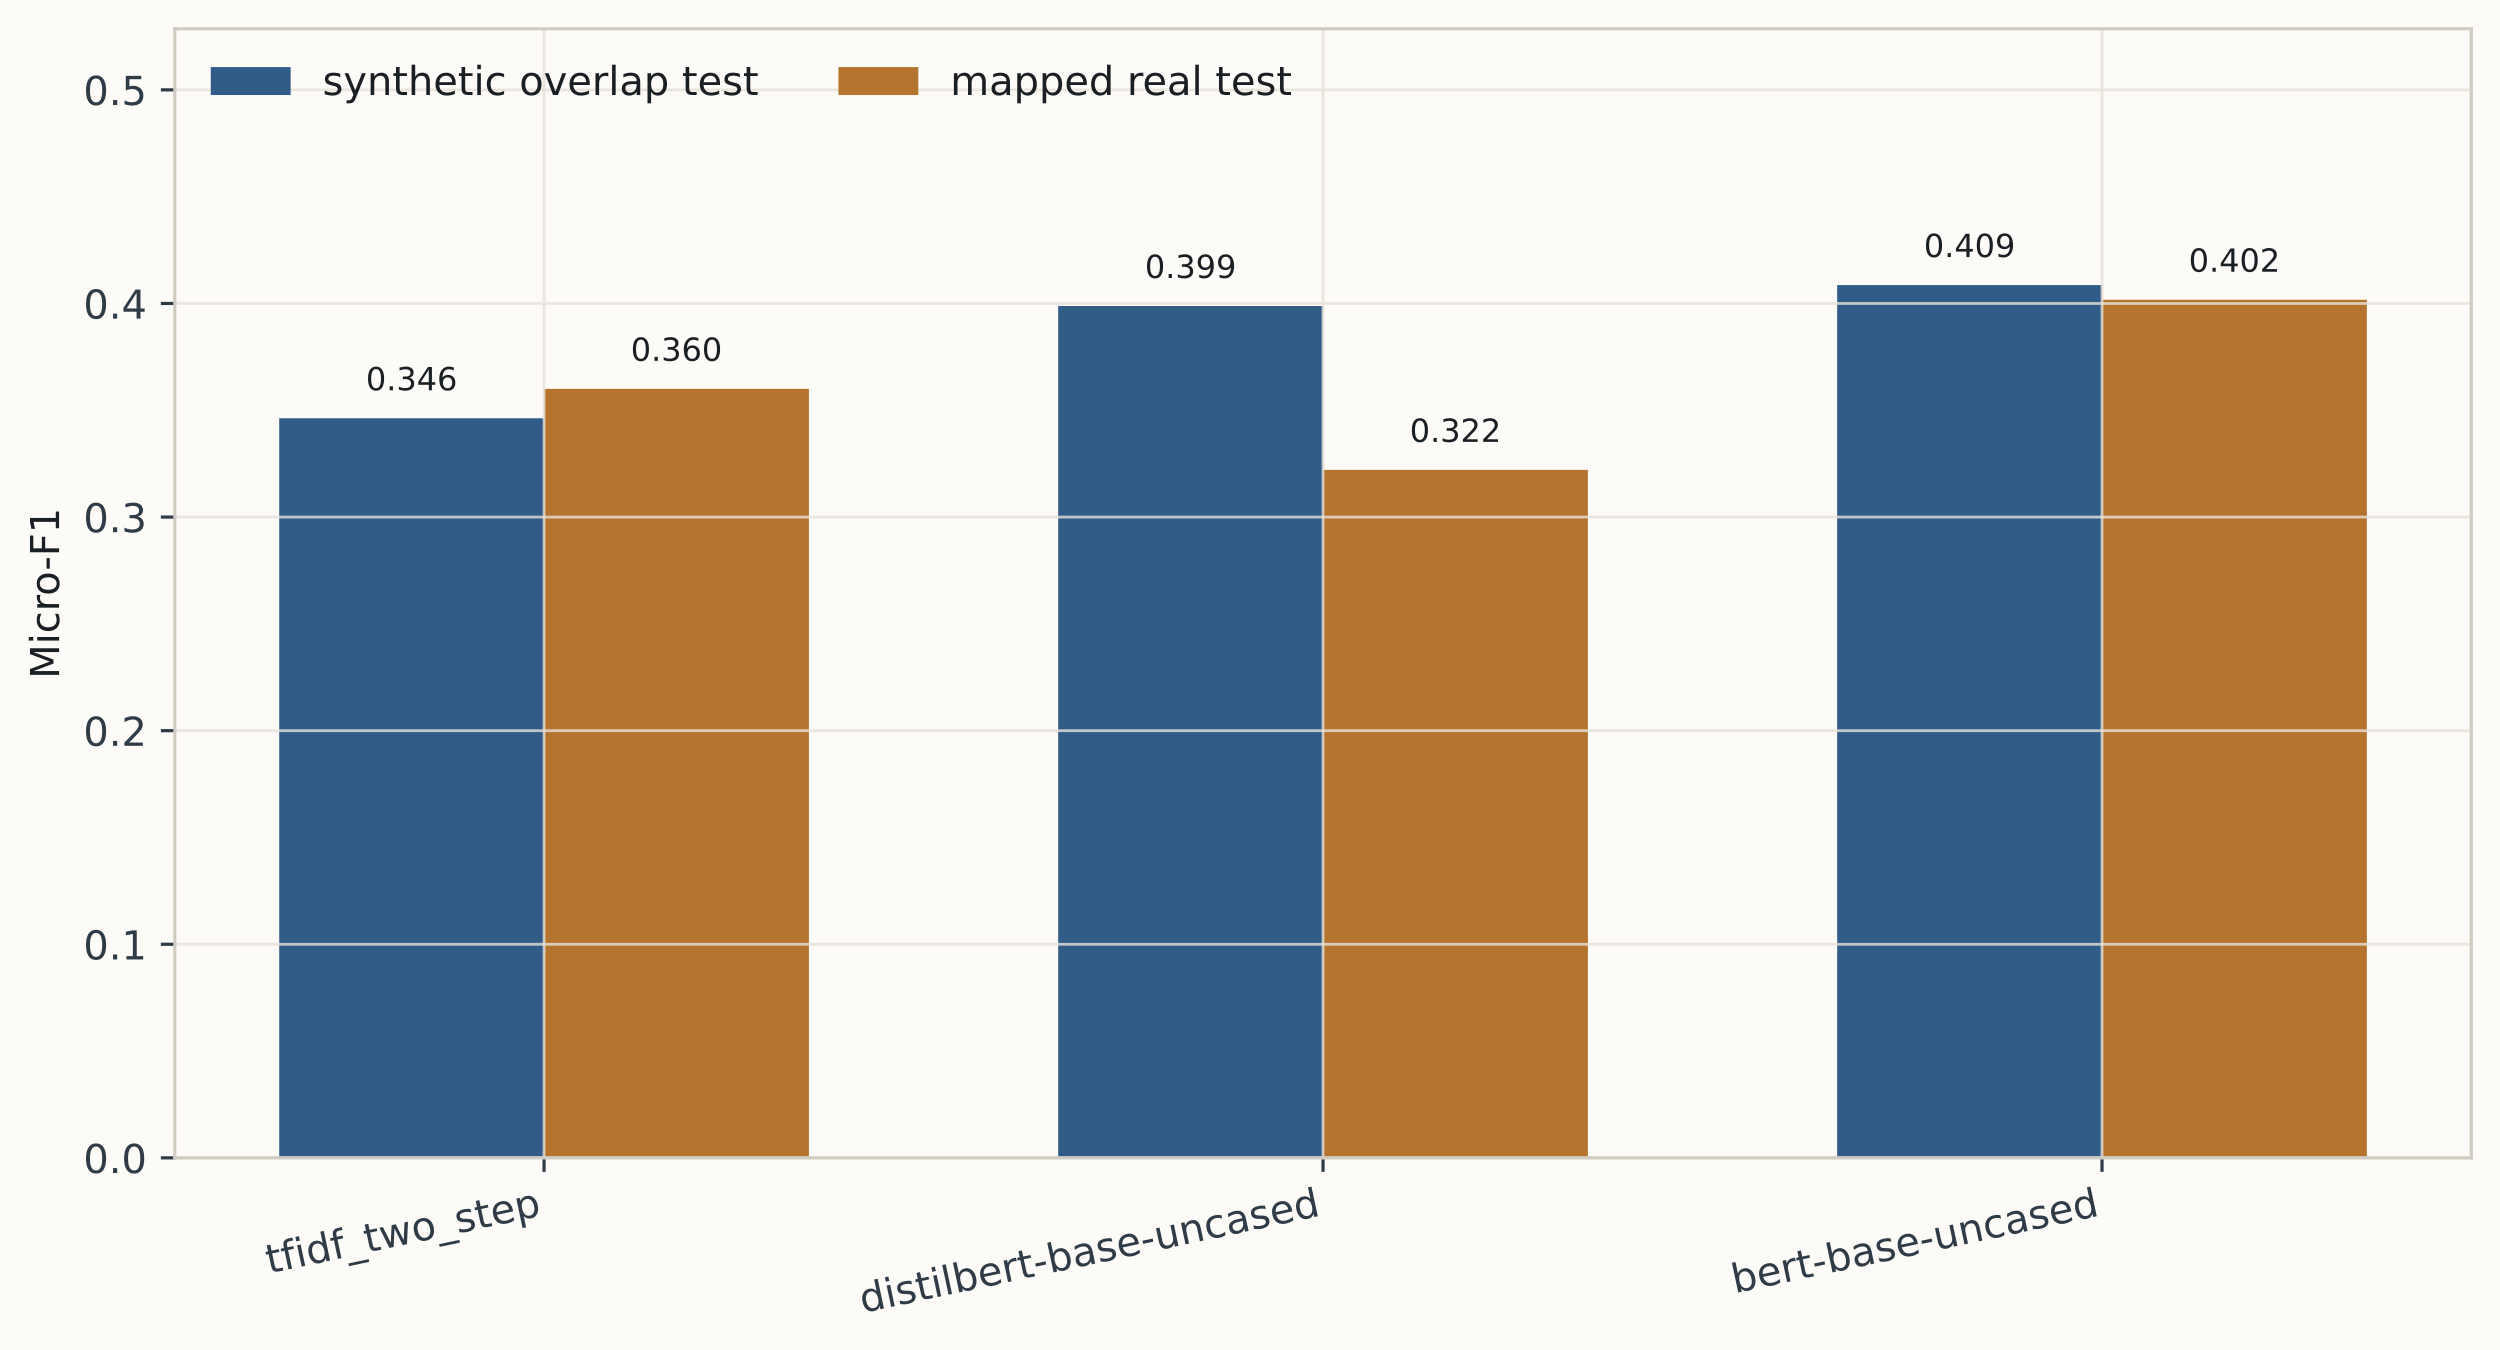
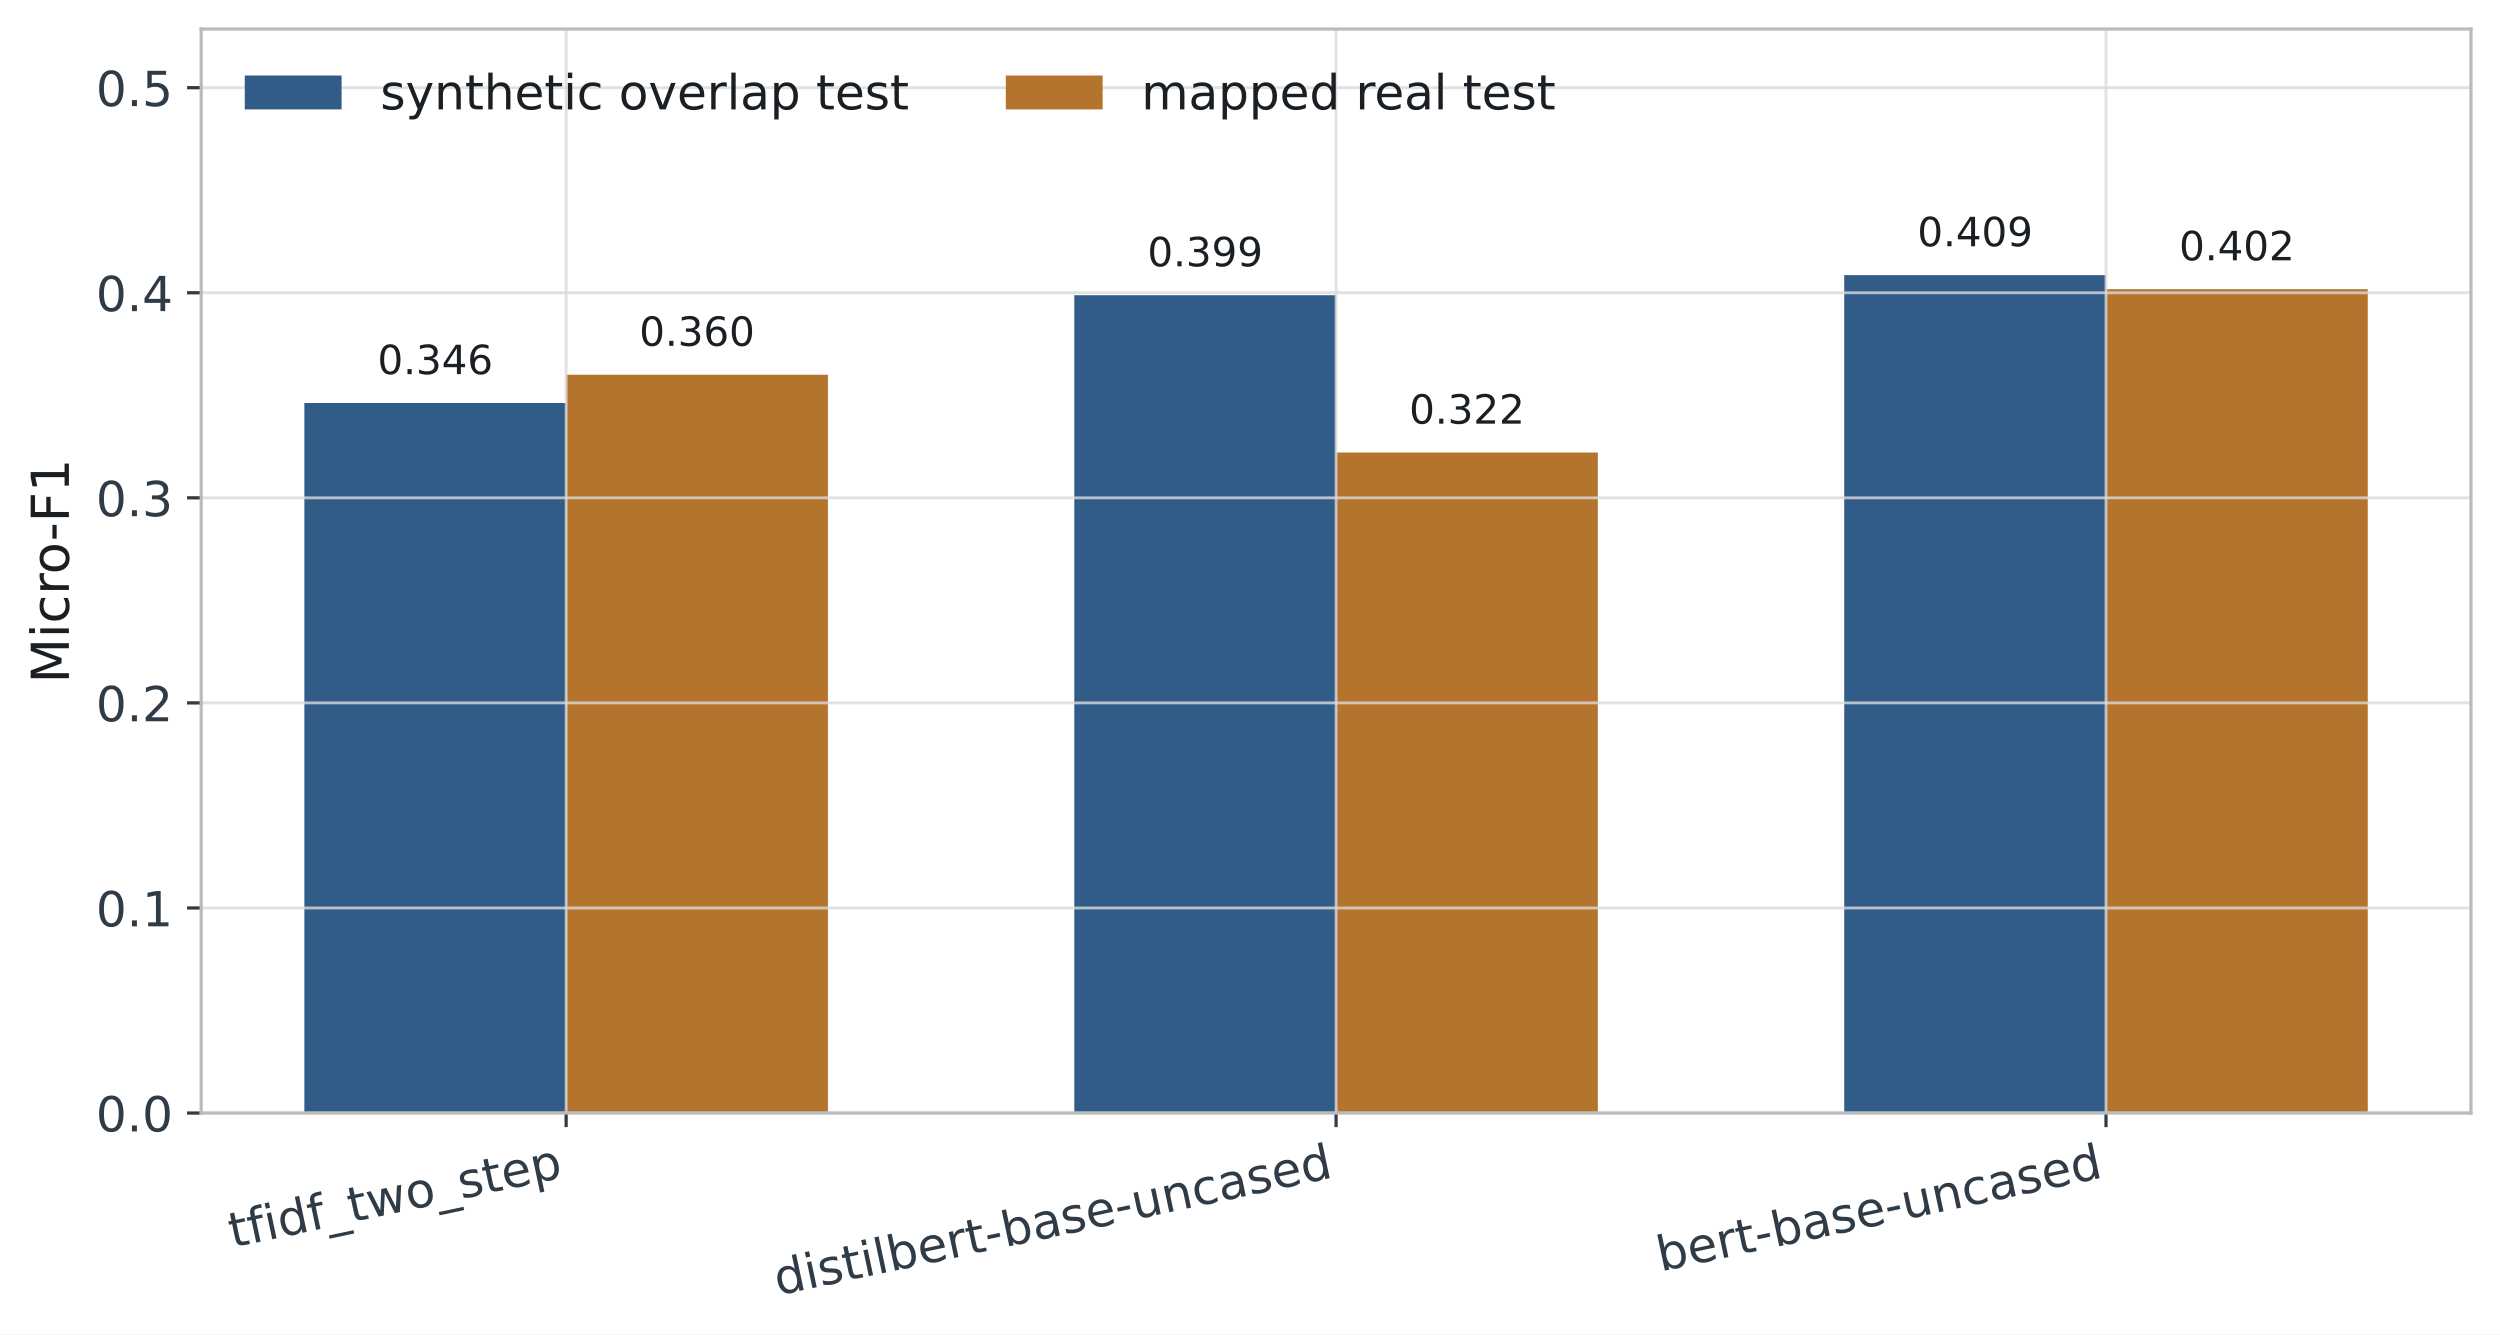
- <svg xmlns="http://www.w3.org/2000/svg" xmlns:xlink="http://www.w3.org/1999/xlink" width="626.061pt" height="338.037pt" viewBox="0 0 626.061 338.037" version="1.1">
+ <svg xmlns="http://www.w3.org/2000/svg" xmlns:xlink="http://www.w3.org/1999/xlink" width="619.635pt" height="330.725pt" viewBox="0 0 619.635 330.725" version="1.1">
  <defs>
    <style type="text/css">*{stroke-linejoin: round; stroke-linecap: butt}</style>
  </defs>
  <g id="figure_1">
    <g id="patch_1">
-       <path d="M 0 338.037  L 626.061 338.037  L 626.061 0  L 0 0  z " style="fill: #fcfbf7" />
+       <path d="M 0 330.725  L 619.635 330.725  L 619.635 0  L 0 0  z " style="fill: #ffffff" />
    </g>
    <g id="axes_1">
      <g id="patch_2">
-         <path d="M 43.781 289.958  L 618.861 289.958  L 618.861 7.2  L 43.781 7.2  z " style="fill: #fcfbf7" />
+         <path d="M 49.865 275.871  L 612.435 275.871  L 612.435 7.2  L 49.865 7.2  z " style="fill: #ffffff" />
      </g>
      <g id="patch_3">
-         <path d="M 69.921 289.958  L 136.247 289.958  L 136.247 104.751  L 69.921 104.751  z " clip-path="url(#p9241b9cfff)" style="fill: #315c88" />
+         <path d="M 75.437 275.871  L 140.319 275.871  L 140.319 99.891  L 75.437 99.891  z " clip-path="url(#pd58b8fe9bc)" style="fill: #315c88" />
      </g>
      <g id="patch_4">
-         <path d="M 264.996 289.958  L 331.321 289.958  L 331.321 76.627  L 264.996 76.627  z " clip-path="url(#p9241b9cfff)" style="fill: #315c88" />
+         <path d="M 266.268 275.871  L 331.15 275.871  L 331.15 73.168  L 266.268 73.168  z " clip-path="url(#pd58b8fe9bc)" style="fill: #315c88" />
      </g>
      <g id="patch_5">
-         <path d="M 460.071 289.958  L 526.396 289.958  L 526.396 71.39  L 460.071 71.39  z " clip-path="url(#p9241b9cfff)" style="fill: #315c88" />
+         <path d="M 457.099 275.871  L 521.981 275.871  L 521.981 68.192  L 457.099 68.192  z " clip-path="url(#pd58b8fe9bc)" style="fill: #315c88" />
      </g>
      <g id="patch_6">
-         <path d="M 136.247 289.958  L 202.572 289.958  L 202.572 97.375  L 136.247 97.375  z " clip-path="url(#p9241b9cfff)" style="fill: #b5742d" />
+         <path d="M 140.319 275.871  L 205.202 275.871  L 205.202 92.882  L 140.319 92.882  z " clip-path="url(#pd58b8fe9bc)" style="fill: #b5742d" />
      </g>
      <g id="patch_7">
-         <path d="M 331.321 289.958  L 397.647 289.958  L 397.647 117.673  L 331.321 117.673  z " clip-path="url(#p9241b9cfff)" style="fill: #b5742d" />
+         <path d="M 331.15 275.871  L 396.033 275.871  L 396.033 112.169  L 331.15 112.169  z " clip-path="url(#pd58b8fe9bc)" style="fill: #b5742d" />
      </g>
      <g id="patch_8">
-         <path d="M 526.396 289.958  L 592.721 289.958  L 592.721 75.059  L 526.396 75.059  z " clip-path="url(#p9241b9cfff)" style="fill: #b5742d" />
+         <path d="M 521.981 275.871  L 586.864 275.871  L 586.864 71.679  L 521.981 71.679  z " clip-path="url(#pd58b8fe9bc)" style="fill: #b5742d" />
      </g>
      <g id="matplotlib.axis_1">
        <g id="xtick_1">
          <g id="line2d_1">
-             <path d="M 136.247 289.958  L 136.247 7.2  " clip-path="url(#p9241b9cfff)" style="fill: none; stroke: #e6e1d8; stroke-opacity: 0.8; stroke-width: 0.7; stroke-linecap: square" />
+             <path d="M 140.319 275.871  L 140.319 7.2  " clip-path="url(#pd58b8fe9bc)" style="fill: none; stroke: #d9d9d9; stroke-opacity: 0.8; stroke-width: 0.7; stroke-linecap: square" />
          </g>
          <g id="line2d_2">
            <defs>
-               <path id="m2f25956766" d="M 0 0  L 0 3.5  " style="stroke: #2f3b46; stroke-width: 0.8" />
+               <path id="mc200d2f01d" d="M 0 0  L 0 3.5  " style="stroke: #2f3b46; stroke-width: 0.8" />
            </defs>
            <g>
-               <use xlink:href="#m2f25956766" x="136.247" y="289.958" style="fill: #2f3b46; stroke: #2f3b46; stroke-width: 0.8" />
+               <use xlink:href="#mc200d2f01d" x="140.319" y="275.871" style="fill: #2f3b46; stroke: #2f3b46; stroke-width: 0.8" />
            </g>
          </g>
          <g id="text_1">
-             <g style="fill: #2f3b46" transform="translate(67.34874 318.9314) rotate(-12) scale(0.1 -0.1)">
+             <g style="fill: #2f3b46" transform="translate(57.64178 309.2386) rotate(-12) scale(0.12 -0.12)">
              <defs>
                <path id="DejaVuSans-74" d="M 1172 4494  L 1172 3500  L 2356 3500  L 2356 3053  L 1172 3053  L 1172 1153  Q 1172 725 1289 603  Q 1406 481 1766 481  L 2356 481  L 2356 0  L 1766 0  Q 1100 0 847 248  Q 594 497 594 1153  L 594 3053  L 172 3053  L 172 3500  L 594 3500  L 594 4494  L 1172 4494  z " transform="scale(0.015625)" />
                <path id="DejaVuSans-66" d="M 2375 4863  L 2375 4384  L 1825 4384  Q 1516 4384 1395 4259  Q 1275 4134 1275 3809  L 1275 3500  L 2222 3500  L 2222 3053  L 1275 3053  L 1275 0  L 697 0  L 697 3053  L 147 3053  L 147 3500  L 697 3500  L 697 3744  Q 697 4328 969 4595  Q 1241 4863 1831 4863  L 2375 4863  z " transform="scale(0.015625)" />
                <path id="DejaVuSans-69" d="M 603 3500  L 1178 3500  L 1178 0  L 603 0  L 603 3500  z M 603 4863  L 1178 4863  L 1178 4134  L 603 4134  L 603 4863  z " transform="scale(0.015625)" />
                <path id="DejaVuSans-64" d="M 2906 2969  L 2906 4863  L 3481 4863  L 3481 0  L 2906 0  L 2906 525  Q 2725 213 2448 61  Q 2172 -91 1784 -91  Q 1150 -91 751 415  Q 353 922 353 1747  Q 353 2572 751 3078  Q 1150 3584 1784 3584  Q 2172 3584 2448 3432  Q 2725 3281 2906 2969  z M 947 1747  Q 947 1113 1208 752  Q 1469 391 1925 391  Q 2381 391 2643 752  Q 2906 1113 2906 1747  Q 2906 2381 2643 2742  Q 2381 3103 1925 3103  Q 1469 3103 1208 2742  Q 947 2381 947 1747  z " transform="scale(0.015625)" />
                <path id="DejaVuSans-5f" d="M 3263 -1063  L 3263 -1509  L -63 -1509  L -63 -1063  L 3263 -1063  z " transform="scale(0.015625)" />
                <path id="DejaVuSans-77" d="M 269 3500  L 844 3500  L 1563 769  L 2278 3500  L 2956 3500  L 3675 769  L 4391 3500  L 4966 3500  L 4050 0  L 3372 0  L 2619 2869  L 1863 0  L 1184 0  L 269 3500  z " transform="scale(0.015625)" />
                <path id="DejaVuSans-6f" d="M 1959 3097  Q 1497 3097 1228 2736  Q 959 2375 959 1747  Q 959 1119 1226 758  Q 1494 397 1959 397  Q 2419 397 2687 759  Q 2956 1122 2956 1747  Q 2956 2369 2687 2733  Q 2419 3097 1959 3097  z M 1959 3584  Q 2709 3584 3137 3096  Q 3566 2609 3566 1747  Q 3566 888 3137 398  Q 2709 -91 1959 -91  Q 1206 -91 779 398  Q 353 888 353 1747  Q 353 2609 779 3096  Q 1206 3584 1959 3584  z " transform="scale(0.015625)" />
                <path id="DejaVuSans-73" d="M 2834 3397  L 2834 2853  Q 2591 2978 2328 3040  Q 2066 3103 1784 3103  Q 1356 3103 1142 2972  Q 928 2841 928 2578  Q 928 2378 1081 2264  Q 1234 2150 1697 2047  L 1894 2003  Q 2506 1872 2764 1633  Q 3022 1394 3022 966  Q 3022 478 2636 193  Q 2250 -91 1575 -91  Q 1294 -91 989 -36  Q 684 19 347 128  L 347 722  Q 666 556 975 473  Q 1284 391 1588 391  Q 1994 391 2212 530  Q 2431 669 2431 922  Q 2431 1156 2273 1281  Q 2116 1406 1581 1522  L 1381 1569  Q 847 1681 609 1914  Q 372 2147 372 2553  Q 372 3047 722 3315  Q 1072 3584 1716 3584  Q 2034 3584 2315 3537  Q 2597 3491 2834 3397  z " transform="scale(0.015625)" />
                <path id="DejaVuSans-65" d="M 3597 1894  L 3597 1613  L 953 1613  Q 991 1019 1311 708  Q 1631 397 2203 397  Q 2534 397 2845 478  Q 3156 559 3463 722  L 3463 178  Q 3153 47 2828 -22  Q 2503 -91 2169 -91  Q 1331 -91 842 396  Q 353 884 353 1716  Q 353 2575 817 3079  Q 1281 3584 2069 3584  Q 2775 3584 3186 3129  Q 3597 2675 3597 1894  z M 3022 2063  Q 3016 2534 2758 2815  Q 2500 3097 2075 3097  Q 1594 3097 1305 2825  Q 1016 2553 972 2059  L 3022 2063  z " transform="scale(0.015625)" />
                <path id="DejaVuSans-70" d="M 1159 525  L 1159 -1331  L 581 -1331  L 581 3500  L 1159 3500  L 1159 2969  Q 1341 3281 1617 3432  Q 1894 3584 2278 3584  Q 2916 3584 3314 3078  Q 3713 2572 3713 1747  Q 3713 922 3314 415  Q 2916 -91 2278 -91  Q 1894 -91 1617 61  Q 1341 213 1159 525  z M 3116 1747  Q 3116 2381 2855 2742  Q 2594 3103 2138 3103  Q 1681 3103 1420 2742  Q 1159 2381 1159 1747  Q 1159 1113 1420 752  Q 1681 391 2138 391  Q 2594 391 2855 752  Q 3116 1113 3116 1747  z " transform="scale(0.015625)" />
              </defs>
              <use xlink:href="#DejaVuSans-74" />
              <use xlink:href="#DejaVuSans-66" transform="translate(39.20898 0)" />
              <use xlink:href="#DejaVuSans-69" transform="translate(74.41406 0)" />
              <use xlink:href="#DejaVuSans-64" transform="translate(102.1973 0)" />
              <use xlink:href="#DejaVuSans-66" transform="translate(165.6738 0)" />
              <use xlink:href="#DejaVuSans-5f" transform="translate(200.8789 0)" />
              <use xlink:href="#DejaVuSans-74" transform="translate(250.8789 0)" />
              <use xlink:href="#DejaVuSans-77" transform="translate(290.0879 0)" />
              <use xlink:href="#DejaVuSans-6f" transform="translate(371.875 0)" />
              <use xlink:href="#DejaVuSans-5f" transform="translate(433.0566 0)" />
              <use xlink:href="#DejaVuSans-73" transform="translate(483.0566 0)" />
              <use xlink:href="#DejaVuSans-74" transform="translate(535.1562 0)" />
              <use xlink:href="#DejaVuSans-65" transform="translate(574.3652 0)" />
              <use xlink:href="#DejaVuSans-70" transform="translate(635.8887 0)" />
            </g>
          </g>
        </g>
        <g id="xtick_2">
          <g id="line2d_3">
-             <path d="M 331.321 289.958  L 331.321 7.2  " clip-path="url(#p9241b9cfff)" style="fill: none; stroke: #e6e1d8; stroke-opacity: 0.8; stroke-width: 0.7; stroke-linecap: square" />
+             <path d="M 331.15 275.871  L 331.15 7.2  " clip-path="url(#pd58b8fe9bc)" style="fill: none; stroke: #d9d9d9; stroke-opacity: 0.8; stroke-width: 0.7; stroke-linecap: square" />
          </g>
          <g id="line2d_4">
            <g>
-               <use xlink:href="#m2f25956766" x="331.321" y="289.958" style="fill: #2f3b46; stroke: #2f3b46; stroke-width: 0.8" />
+               <use xlink:href="#mc200d2f01d" x="331.15" y="275.871" style="fill: #2f3b46; stroke: #2f3b46; stroke-width: 0.8" />
            </g>
          </g>
          <g id="text_2">
-             <g style="fill: #2f3b46" transform="translate(216.0421 328.8023) rotate(-12) scale(0.1 -0.1)">
+             <g style="fill: #2f3b46" transform="translate(192.8153 321.0837) rotate(-12) scale(0.12 -0.12)">
              <defs>
                <path id="DejaVuSans-6c" d="M 603 4863  L 1178 4863  L 1178 0  L 603 0  L 603 4863  z " transform="scale(0.015625)" />
                <path id="DejaVuSans-62" d="M 3116 1747  Q 3116 2381 2855 2742  Q 2594 3103 2138 3103  Q 1681 3103 1420 2742  Q 1159 2381 1159 1747  Q 1159 1113 1420 752  Q 1681 391 2138 391  Q 2594 391 2855 752  Q 3116 1113 3116 1747  z M 1159 2969  Q 1341 3281 1617 3432  Q 1894 3584 2278 3584  Q 2916 3584 3314 3078  Q 3713 2572 3713 1747  Q 3713 922 3314 415  Q 2916 -91 2278 -91  Q 1894 -91 1617 61  Q 1341 213 1159 525  L 1159 0  L 581 0  L 581 4863  L 1159 4863  L 1159 2969  z " transform="scale(0.015625)" />
                <path id="DejaVuSans-72" d="M 2631 2963  Q 2534 3019 2420 3045  Q 2306 3072 2169 3072  Q 1681 3072 1420 2755  Q 1159 2438 1159 1844  L 1159 0  L 581 0  L 581 3500  L 1159 3500  L 1159 2956  Q 1341 3275 1631 3429  Q 1922 3584 2338 3584  Q 2397 3584 2469 3576  Q 2541 3569 2628 3553  L 2631 2963  z " transform="scale(0.015625)" />
                <path id="DejaVuSans-2d" d="M 313 2009  L 1997 2009  L 1997 1497  L 313 1497  L 313 2009  z " transform="scale(0.015625)" />
                <path id="DejaVuSans-61" d="M 2194 1759  Q 1497 1759 1228 1600  Q 959 1441 959 1056  Q 959 750 1161 570  Q 1363 391 1709 391  Q 2188 391 2477 730  Q 2766 1069 2766 1631  L 2766 1759  L 2194 1759  z M 3341 1997  L 3341 0  L 2766 0  L 2766 531  Q 2569 213 2275 61  Q 1981 -91 1556 -91  Q 1019 -91 701 211  Q 384 513 384 1019  Q 384 1609 779 1909  Q 1175 2209 1959 2209  L 2766 2209  L 2766 2266  Q 2766 2663 2505 2880  Q 2244 3097 1772 3097  Q 1472 3097 1187 3025  Q 903 2953 641 2809  L 641 3341  Q 956 3463 1253 3523  Q 1550 3584 1831 3584  Q 2591 3584 2966 3190  Q 3341 2797 3341 1997  z " transform="scale(0.015625)" />
                <path id="DejaVuSans-75" d="M 544 1381  L 544 3500  L 1119 3500  L 1119 1403  Q 1119 906 1312 657  Q 1506 409 1894 409  Q 2359 409 2629 706  Q 2900 1003 2900 1516  L 2900 3500  L 3475 3500  L 3475 0  L 2900 0  L 2900 538  Q 2691 219 2414 64  Q 2138 -91 1772 -91  Q 1169 -91 856 284  Q 544 659 544 1381  z M 1991 3584  L 1991 3584  z " transform="scale(0.015625)" />
                <path id="DejaVuSans-6e" d="M 3513 2113  L 3513 0  L 2938 0  L 2938 2094  Q 2938 2591 2744 2837  Q 2550 3084 2163 3084  Q 1697 3084 1428 2787  Q 1159 2491 1159 1978  L 1159 0  L 581 0  L 581 3500  L 1159 3500  L 1159 2956  Q 1366 3272 1645 3428  Q 1925 3584 2291 3584  Q 2894 3584 3203 3211  Q 3513 2838 3513 2113  z " transform="scale(0.015625)" />
                <path id="DejaVuSans-63" d="M 3122 3366  L 3122 2828  Q 2878 2963 2633 3030  Q 2388 3097 2138 3097  Q 1578 3097 1268 2742  Q 959 2388 959 1747  Q 959 1106 1268 751  Q 1578 397 2138 397  Q 2388 397 2633 464  Q 2878 531 3122 666  L 3122 134  Q 2881 22 2623 -34  Q 2366 -91 2075 -91  Q 1284 -91 818 406  Q 353 903 353 1747  Q 353 2603 823 3093  Q 1294 3584 2113 3584  Q 2378 3584 2631 3529  Q 2884 3475 3122 3366  z " transform="scale(0.015625)" />
              </defs>
              <use xlink:href="#DejaVuSans-64" />
              <use xlink:href="#DejaVuSans-69" transform="translate(63.47656 0)" />
              <use xlink:href="#DejaVuSans-73" transform="translate(91.25977 0)" />
              <use xlink:href="#DejaVuSans-74" transform="translate(143.3594 0)" />
              <use xlink:href="#DejaVuSans-69" transform="translate(182.5684 0)" />
              <use xlink:href="#DejaVuSans-6c" transform="translate(210.3516 0)" />
              <use xlink:href="#DejaVuSans-62" transform="translate(238.1348 0)" />
              <use xlink:href="#DejaVuSans-65" transform="translate(301.6113 0)" />
              <use xlink:href="#DejaVuSans-72" transform="translate(363.1348 0)" />
              <use xlink:href="#DejaVuSans-74" transform="translate(404.248 0)" />
              <use xlink:href="#DejaVuSans-2d" transform="translate(443.457 0)" />
              <use xlink:href="#DejaVuSans-62" transform="translate(479.541 0)" />
              <use xlink:href="#DejaVuSans-61" transform="translate(543.0176 0)" />
              <use xlink:href="#DejaVuSans-73" transform="translate(604.2969 0)" />
              <use xlink:href="#DejaVuSans-65" transform="translate(656.3965 0)" />
              <use xlink:href="#DejaVuSans-2d" transform="translate(717.9199 0)" />
              <use xlink:href="#DejaVuSans-75" transform="translate(754.0039 0)" />
              <use xlink:href="#DejaVuSans-6e" transform="translate(817.3828 0)" />
              <use xlink:href="#DejaVuSans-63" transform="translate(880.7617 0)" />
              <use xlink:href="#DejaVuSans-61" transform="translate(935.7422 0)" />
              <use xlink:href="#DejaVuSans-73" transform="translate(997.0215 0)" />
              <use xlink:href="#DejaVuSans-65" transform="translate(1049.121 0)" />
              <use xlink:href="#DejaVuSans-64" transform="translate(1110.645 0)" />
            </g>
          </g>
        </g>
        <g id="xtick_3">
          <g id="line2d_5">
-             <path d="M 526.396 289.958  L 526.396 7.2  " clip-path="url(#p9241b9cfff)" style="fill: none; stroke: #e6e1d8; stroke-opacity: 0.8; stroke-width: 0.7; stroke-linecap: square" />
+             <path d="M 521.981 275.871  L 521.981 7.2  " clip-path="url(#pd58b8fe9bc)" style="fill: none; stroke: #d9d9d9; stroke-opacity: 0.8; stroke-width: 0.7; stroke-linecap: square" />
          </g>
          <g id="line2d_6">
            <g>
-               <use xlink:href="#m2f25956766" x="526.396" y="289.958" style="fill: #2f3b46; stroke: #2f3b46; stroke-width: 0.8" />
+               <use xlink:href="#mc200d2f01d" x="521.981" y="275.871" style="fill: #2f3b46; stroke: #2f3b46; stroke-width: 0.8" />
            </g>
          </g>
          <g id="text_3">
-             <g style="fill: #2f3b46" transform="translate(434.4089 323.8514) rotate(-12) scale(0.1 -0.1)">
+             <g style="fill: #2f3b46" transform="translate(411.597 315.1426) rotate(-12) scale(0.12 -0.12)">
              <use xlink:href="#DejaVuSans-62" />
              <use xlink:href="#DejaVuSans-65" transform="translate(63.47656 0)" />
              <use xlink:href="#DejaVuSans-72" transform="translate(125 0)" />
              <use xlink:href="#DejaVuSans-74" transform="translate(166.1133 0)" />
              <use xlink:href="#DejaVuSans-2d" transform="translate(205.3223 0)" />
              <use xlink:href="#DejaVuSans-62" transform="translate(241.4062 0)" />
              <use xlink:href="#DejaVuSans-61" transform="translate(304.8828 0)" />
              <use xlink:href="#DejaVuSans-73" transform="translate(366.1621 0)" />
              <use xlink:href="#DejaVuSans-65" transform="translate(418.2617 0)" />
              <use xlink:href="#DejaVuSans-2d" transform="translate(479.7852 0)" />
              <use xlink:href="#DejaVuSans-75" transform="translate(515.8691 0)" />
              <use xlink:href="#DejaVuSans-6e" transform="translate(579.248 0)" />
              <use xlink:href="#DejaVuSans-63" transform="translate(642.627 0)" />
              <use xlink:href="#DejaVuSans-61" transform="translate(697.6074 0)" />
              <use xlink:href="#DejaVuSans-73" transform="translate(758.8867 0)" />
              <use xlink:href="#DejaVuSans-65" transform="translate(810.9863 0)" />
              <use xlink:href="#DejaVuSans-64" transform="translate(872.5098 0)" />
            </g>
          </g>
        </g>
      </g>
      <g id="matplotlib.axis_2">
        <g id="ytick_1">
          <g id="line2d_7">
-             <path d="M 43.781 289.958  L 618.861 289.958  " clip-path="url(#p9241b9cfff)" style="fill: none; stroke: #e6e1d8; stroke-opacity: 0.8; stroke-width: 0.7; stroke-linecap: square" />
+             <path d="M 49.865 275.871  L 612.435 275.871  " clip-path="url(#pd58b8fe9bc)" style="fill: none; stroke: #d9d9d9; stroke-opacity: 0.8; stroke-width: 0.7; stroke-linecap: square" />
          </g>
          <g id="line2d_8">
            <defs>
-               <path id="mc1bad5f634" d="M 0 0  L -3.5 0  " style="stroke: #2f3b46; stroke-width: 0.8" />
+               <path id="m952bf915ac" d="M 0 0  L -3.5 0  " style="stroke: #2f3b46; stroke-width: 0.8" />
            </defs>
            <g>
-               <use xlink:href="#mc1bad5f634" x="43.781" y="289.958" style="fill: #2f3b46; stroke: #2f3b46; stroke-width: 0.8" />
+               <use xlink:href="#m952bf915ac" x="49.865" y="275.871" style="fill: #2f3b46; stroke: #2f3b46; stroke-width: 0.8" />
            </g>
          </g>
          <g id="text_4">
-             <g style="fill: #2f3b46" transform="translate(20.87813 293.7577) scale(0.1 -0.1)">
+             <g style="fill: #2f3b46" transform="translate(23.78156 280.4302) scale(0.12 -0.12)">
              <defs>
                <path id="DejaVuSans-30" d="M 2034 4250  Q 1547 4250 1301 3770  Q 1056 3291 1056 2328  Q 1056 1369 1301 889  Q 1547 409 2034 409  Q 2525 409 2770 889  Q 3016 1369 3016 2328  Q 3016 3291 2770 3770  Q 2525 4250 2034 4250  z M 2034 4750  Q 2819 4750 3233 4129  Q 3647 3509 3647 2328  Q 3647 1150 3233 529  Q 2819 -91 2034 -91  Q 1250 -91 836 529  Q 422 1150 422 2328  Q 422 3509 836 4129  Q 1250 4750 2034 4750  z " transform="scale(0.015625)" />
                <path id="DejaVuSans-2e" d="M 684 794  L 1344 794  L 1344 0  L 684 0  L 684 794  z " transform="scale(0.015625)" />
              </defs>
              <use xlink:href="#DejaVuSans-30" />
              <use xlink:href="#DejaVuSans-2e" transform="translate(63.62305 0)" />
              <use xlink:href="#DejaVuSans-30" transform="translate(95.41016 0)" />
            </g>
          </g>
        </g>
        <g id="ytick_2">
          <g id="line2d_9">
-             <path d="M 43.781 236.467  L 618.861 236.467  " clip-path="url(#p9241b9cfff)" style="fill: none; stroke: #e6e1d8; stroke-opacity: 0.8; stroke-width: 0.7; stroke-linecap: square" />
+             <path d="M 49.865 225.044  L 612.435 225.044  " clip-path="url(#pd58b8fe9bc)" style="fill: none; stroke: #d9d9d9; stroke-opacity: 0.8; stroke-width: 0.7; stroke-linecap: square" />
          </g>
          <g id="line2d_10">
            <g>
-               <use xlink:href="#mc1bad5f634" x="43.781" y="236.467" style="fill: #2f3b46; stroke: #2f3b46; stroke-width: 0.8" />
+               <use xlink:href="#m952bf915ac" x="49.865" y="225.044" style="fill: #2f3b46; stroke: #2f3b46; stroke-width: 0.8" />
            </g>
          </g>
          <g id="text_5">
-             <g style="fill: #2f3b46" transform="translate(20.87813 240.2657) scale(0.1 -0.1)">
+             <g style="fill: #2f3b46" transform="translate(23.78156 229.6033) scale(0.12 -0.12)">
              <defs>
                <path id="DejaVuSans-31" d="M 794 531  L 1825 531  L 1825 4091  L 703 3866  L 703 4441  L 1819 4666  L 2450 4666  L 2450 531  L 3481 531  L 3481 0  L 794 0  L 794 531  z " transform="scale(0.015625)" />
              </defs>
              <use xlink:href="#DejaVuSans-30" />
              <use xlink:href="#DejaVuSans-2e" transform="translate(63.62305 0)" />
              <use xlink:href="#DejaVuSans-31" transform="translate(95.41016 0)" />
            </g>
          </g>
        </g>
        <g id="ytick_3">
          <g id="line2d_11">
-             <path d="M 43.781 182.975  L 618.861 182.975  " clip-path="url(#p9241b9cfff)" style="fill: none; stroke: #e6e1d8; stroke-opacity: 0.8; stroke-width: 0.7; stroke-linecap: square" />
+             <path d="M 49.865 174.217  L 612.435 174.217  " clip-path="url(#pd58b8fe9bc)" style="fill: none; stroke: #d9d9d9; stroke-opacity: 0.8; stroke-width: 0.7; stroke-linecap: square" />
          </g>
          <g id="line2d_12">
            <g>
-               <use xlink:href="#mc1bad5f634" x="43.781" y="182.975" style="fill: #2f3b46; stroke: #2f3b46; stroke-width: 0.8" />
+               <use xlink:href="#m952bf915ac" x="49.865" y="174.217" style="fill: #2f3b46; stroke: #2f3b46; stroke-width: 0.8" />
            </g>
          </g>
          <g id="text_6">
-             <g style="fill: #2f3b46" transform="translate(20.87813 186.7738) scale(0.1 -0.1)">
+             <g style="fill: #2f3b46" transform="translate(23.78156 178.7763) scale(0.12 -0.12)">
              <defs>
                <path id="DejaVuSans-32" d="M 1228 531  L 3431 531  L 3431 0  L 469 0  L 469 531  Q 828 903 1448 1529  Q 2069 2156 2228 2338  Q 2531 2678 2651 2914  Q 2772 3150 2772 3378  Q 2772 3750 2511 3984  Q 2250 4219 1831 4219  Q 1534 4219 1204 4116  Q 875 4013 500 3803  L 500 4441  Q 881 4594 1212 4672  Q 1544 4750 1819 4750  Q 2544 4750 2975 4387  Q 3406 4025 3406 3419  Q 3406 3131 3298 2873  Q 3191 2616 2906 2266  Q 2828 2175 2409 1742  Q 1991 1309 1228 531  z " transform="scale(0.015625)" />
              </defs>
              <use xlink:href="#DejaVuSans-30" />
              <use xlink:href="#DejaVuSans-2e" transform="translate(63.62305 0)" />
              <use xlink:href="#DejaVuSans-32" transform="translate(95.41016 0)" />
            </g>
          </g>
        </g>
        <g id="ytick_4">
          <g id="line2d_13">
-             <path d="M 43.781 129.483  L 618.861 129.483  " clip-path="url(#p9241b9cfff)" style="fill: none; stroke: #e6e1d8; stroke-opacity: 0.8; stroke-width: 0.7; stroke-linecap: square" />
+             <path d="M 49.865 123.39  L 612.435 123.39  " clip-path="url(#pd58b8fe9bc)" style="fill: none; stroke: #d9d9d9; stroke-opacity: 0.8; stroke-width: 0.7; stroke-linecap: square" />
          </g>
          <g id="line2d_14">
            <g>
-               <use xlink:href="#mc1bad5f634" x="43.781" y="129.483" style="fill: #2f3b46; stroke: #2f3b46; stroke-width: 0.8" />
+               <use xlink:href="#m952bf915ac" x="49.865" y="123.39" style="fill: #2f3b46; stroke: #2f3b46; stroke-width: 0.8" />
            </g>
          </g>
          <g id="text_7">
-             <g style="fill: #2f3b46" transform="translate(20.87813 133.2818) scale(0.1 -0.1)">
+             <g style="fill: #2f3b46" transform="translate(23.78156 127.9494) scale(0.12 -0.12)">
              <defs>
                <path id="DejaVuSans-33" d="M 2597 2516  Q 3050 2419 3304 2112  Q 3559 1806 3559 1356  Q 3559 666 3084 287  Q 2609 -91 1734 -91  Q 1441 -91 1130 -33  Q 819 25 488 141  L 488 750  Q 750 597 1062 519  Q 1375 441 1716 441  Q 2309 441 2620 675  Q 2931 909 2931 1356  Q 2931 1769 2642 2001  Q 2353 2234 1838 2234  L 1294 2234  L 1294 2753  L 1863 2753  Q 2328 2753 2575 2939  Q 2822 3125 2822 3475  Q 2822 3834 2567 4026  Q 2313 4219 1838 4219  Q 1578 4219 1281 4162  Q 984 4106 628 3988  L 628 4550  Q 988 4650 1302 4700  Q 1616 4750 1894 4750  Q 2613 4750 3031 4423  Q 3450 4097 3450 3541  Q 3450 3153 3228 2886  Q 3006 2619 2597 2516  z " transform="scale(0.015625)" />
              </defs>
              <use xlink:href="#DejaVuSans-30" />
              <use xlink:href="#DejaVuSans-2e" transform="translate(63.62305 0)" />
              <use xlink:href="#DejaVuSans-33" transform="translate(95.41016 0)" />
            </g>
          </g>
        </g>
        <g id="ytick_5">
          <g id="line2d_15">
-             <path d="M 43.781 75.991  L 618.861 75.991  " clip-path="url(#p9241b9cfff)" style="fill: none; stroke: #e6e1d8; stroke-opacity: 0.8; stroke-width: 0.7; stroke-linecap: square" />
+             <path d="M 49.865 72.563  L 612.435 72.563  " clip-path="url(#pd58b8fe9bc)" style="fill: none; stroke: #d9d9d9; stroke-opacity: 0.8; stroke-width: 0.7; stroke-linecap: square" />
          </g>
          <g id="line2d_16">
            <g>
-               <use xlink:href="#mc1bad5f634" x="43.781" y="75.991" style="fill: #2f3b46; stroke: #2f3b46; stroke-width: 0.8" />
+               <use xlink:href="#m952bf915ac" x="49.865" y="72.563" style="fill: #2f3b46; stroke: #2f3b46; stroke-width: 0.8" />
            </g>
          </g>
          <g id="text_8">
-             <g style="fill: #2f3b46" transform="translate(20.87813 79.78987) scale(0.1 -0.1)">
+             <g style="fill: #2f3b46" transform="translate(23.78156 77.12249) scale(0.12 -0.12)">
              <defs>
                <path id="DejaVuSans-34" d="M 2419 4116  L 825 1625  L 2419 1625  L 2419 4116  z M 2253 4666  L 3047 4666  L 3047 1625  L 3713 1625  L 3713 1100  L 3047 1100  L 3047 0  L 2419 0  L 2419 1100  L 313 1100  L 313 1709  L 2253 4666  z " transform="scale(0.015625)" />
              </defs>
              <use xlink:href="#DejaVuSans-30" />
              <use xlink:href="#DejaVuSans-2e" transform="translate(63.62305 0)" />
              <use xlink:href="#DejaVuSans-34" transform="translate(95.41016 0)" />
            </g>
          </g>
        </g>
        <g id="ytick_6">
          <g id="line2d_17">
-             <path d="M 43.781 22.499  L 618.861 22.499  " clip-path="url(#p9241b9cfff)" style="fill: none; stroke: #e6e1d8; stroke-opacity: 0.8; stroke-width: 0.7; stroke-linecap: square" />
+             <path d="M 49.865 21.736  L 612.435 21.736  " clip-path="url(#pd58b8fe9bc)" style="fill: none; stroke: #d9d9d9; stroke-opacity: 0.8; stroke-width: 0.7; stroke-linecap: square" />
          </g>
          <g id="line2d_18">
            <g>
-               <use xlink:href="#mc1bad5f634" x="43.781" y="22.499" style="fill: #2f3b46; stroke: #2f3b46; stroke-width: 0.8" />
+               <use xlink:href="#m952bf915ac" x="49.865" y="21.736" style="fill: #2f3b46; stroke: #2f3b46; stroke-width: 0.8" />
            </g>
          </g>
          <g id="text_9">
-             <g style="fill: #2f3b46" transform="translate(20.87813 26.29792) scale(0.1 -0.1)">
+             <g style="fill: #2f3b46" transform="translate(23.78156 26.29556) scale(0.12 -0.12)">
              <defs>
                <path id="DejaVuSans-35" d="M 691 4666  L 3169 4666  L 3169 4134  L 1269 4134  L 1269 2991  Q 1406 3038 1543 3061  Q 1681 3084 1819 3084  Q 2600 3084 3056 2656  Q 3513 2228 3513 1497  Q 3513 744 3044 326  Q 2575 -91 1722 -91  Q 1428 -91 1123 -41  Q 819 9 494 109  L 494 744  Q 775 591 1075 516  Q 1375 441 1709 441  Q 2250 441 2565 725  Q 2881 1009 2881 1497  Q 2881 1984 2565 2268  Q 2250 2553 1709 2553  Q 1456 2553 1204 2497  Q 953 2441 691 2322  L 691 4666  z " transform="scale(0.015625)" />
              </defs>
              <use xlink:href="#DejaVuSans-30" />
              <use xlink:href="#DejaVuSans-2e" transform="translate(63.62305 0)" />
              <use xlink:href="#DejaVuSans-35" transform="translate(95.41016 0)" />
            </g>
          </g>
        </g>
        <g id="text_10">
-           <g style="fill: #1a1f24" transform="translate(14.79844 169.9886) rotate(-90) scale(0.1 -0.1)">
+           <g style="fill: #1a1f24" transform="translate(17.07797 169.3677) rotate(-90) scale(0.13 -0.13)">
            <defs>
              <path id="DejaVuSans-4d" d="M 628 4666  L 1569 4666  L 2759 1491  L 3956 4666  L 4897 4666  L 4897 0  L 4281 0  L 4281 4097  L 3078 897  L 2444 897  L 1241 4097  L 1241 0  L 628 0  L 628 4666  z " transform="scale(0.015625)" />
              <path id="DejaVuSans-46" d="M 628 4666  L 3309 4666  L 3309 4134  L 1259 4134  L 1259 2759  L 3109 2759  L 3109 2228  L 1259 2228  L 1259 0  L 628 0  L 628 4666  z " transform="scale(0.015625)" />
            </defs>
            <use xlink:href="#DejaVuSans-4d" />
            <use xlink:href="#DejaVuSans-69" transform="translate(86.2793 0)" />
            <use xlink:href="#DejaVuSans-63" transform="translate(114.0625 0)" />
            <use xlink:href="#DejaVuSans-72" transform="translate(169.043 0)" />
            <use xlink:href="#DejaVuSans-6f" transform="translate(207.9062 0)" />
            <use xlink:href="#DejaVuSans-2d" transform="translate(270.9629 0)" />
            <use xlink:href="#DejaVuSans-46" transform="translate(307.0469 0)" />
            <use xlink:href="#DejaVuSans-31" transform="translate(364.5664 0)" />
          </g>
        </g>
      </g>
      <g id="patch_9">
-         <path d="M 43.781 289.958  L 43.781 7.2  " style="fill: none; stroke: #d0ccc2; stroke-width: 0.8; stroke-linejoin: miter; stroke-linecap: square" />
+         <path d="M 49.865 275.871  L 49.865 7.2  " style="fill: none; stroke: #bbbbbb; stroke-width: 0.8; stroke-linejoin: miter; stroke-linecap: square" />
      </g>
      <g id="patch_10">
-         <path d="M 618.861 289.958  L 618.861 7.2  " style="fill: none; stroke: #d0ccc2; stroke-width: 0.8; stroke-linejoin: miter; stroke-linecap: square" />
+         <path d="M 612.435 275.871  L 612.435 7.2  " style="fill: none; stroke: #bbbbbb; stroke-width: 0.8; stroke-linejoin: miter; stroke-linecap: square" />
      </g>
      <g id="patch_11">
-         <path d="M 43.781 289.958  L 618.861 289.958  " style="fill: none; stroke: #d0ccc2; stroke-width: 0.8; stroke-linejoin: miter; stroke-linecap: square" />
+         <path d="M 49.865 275.871  L 612.435 275.871  " style="fill: none; stroke: #bbbbbb; stroke-width: 0.8; stroke-linejoin: miter; stroke-linecap: square" />
      </g>
      <g id="patch_12">
-         <path d="M 43.781 7.2  L 618.861 7.2  " style="fill: none; stroke: #d0ccc2; stroke-width: 0.8; stroke-linejoin: miter; stroke-linecap: square" />
+         <path d="M 49.865 7.2  L 612.435 7.2  " style="fill: none; stroke: #bbbbbb; stroke-width: 0.8; stroke-linejoin: miter; stroke-linecap: square" />
      </g>
      <g id="text_11">
-         <g style="fill: #1a1f24" transform="translate(91.63269 97.73819) scale(0.08 -0.08)">
+         <g style="fill: #1a1f24" transform="translate(93.5639 92.72865) scale(0.1 -0.1)">
          <defs>
            <path id="DejaVuSans-36" d="M 2113 2584  Q 1688 2584 1439 2293  Q 1191 2003 1191 1497  Q 1191 994 1439 701  Q 1688 409 2113 409  Q 2538 409 2786 701  Q 3034 994 3034 1497  Q 3034 2003 2786 2293  Q 2538 2584 2113 2584  z M 3366 4563  L 3366 3988  Q 3128 4100 2886 4159  Q 2644 4219 2406 4219  Q 1781 4219 1451 3797  Q 1122 3375 1075 2522  Q 1259 2794 1537 2939  Q 1816 3084 2150 3084  Q 2853 3084 3261 2657  Q 3669 2231 3669 1497  Q 3669 778 3244 343  Q 2819 -91 2113 -91  Q 1303 -91 875 529  Q 447 1150 447 2328  Q 447 3434 972 4092  Q 1497 4750 2381 4750  Q 2619 4750 2861 4703  Q 3103 4656 3366 4563  z " transform="scale(0.015625)" />
          </defs>
          <use xlink:href="#DejaVuSans-30" />
          <use xlink:href="#DejaVuSans-2e" transform="translate(63.62305 0)" />
          <use xlink:href="#DejaVuSans-33" transform="translate(95.41016 0)" />
          <use xlink:href="#DejaVuSans-34" transform="translate(159.0332 0)" />
          <use xlink:href="#DejaVuSans-36" transform="translate(222.6562 0)" />
        </g>
      </g>
      <g id="text_12">
-         <g style="fill: #1a1f24" transform="translate(286.7073 69.61373) scale(0.08 -0.08)">
+         <g style="fill: #1a1f24" transform="translate(284.395 66.00538) scale(0.1 -0.1)">
          <defs>
            <path id="DejaVuSans-39" d="M 703 97  L 703 672  Q 941 559 1184 500  Q 1428 441 1663 441  Q 2288 441 2617 861  Q 2947 1281 2994 2138  Q 2813 1869 2534 1725  Q 2256 1581 1919 1581  Q 1219 1581 811 2004  Q 403 2428 403 3163  Q 403 3881 828 4315  Q 1253 4750 1959 4750  Q 2769 4750 3195 4129  Q 3622 3509 3622 2328  Q 3622 1225 3098 567  Q 2575 -91 1691 -91  Q 1453 -91 1209 -44  Q 966 3 703 97  z M 1959 2075  Q 2384 2075 2632 2365  Q 2881 2656 2881 3163  Q 2881 3666 2632 3958  Q 2384 4250 1959 4250  Q 1534 4250 1286 3958  Q 1038 3666 1038 3163  Q 1038 2656 1286 2365  Q 1534 2075 1959 2075  z " transform="scale(0.015625)" />
          </defs>
          <use xlink:href="#DejaVuSans-30" />
          <use xlink:href="#DejaVuSans-2e" transform="translate(63.62305 0)" />
          <use xlink:href="#DejaVuSans-33" transform="translate(95.41016 0)" />
          <use xlink:href="#DejaVuSans-39" transform="translate(159.0332 0)" />
          <use xlink:href="#DejaVuSans-39" transform="translate(222.6562 0)" />
        </g>
      </g>
      <g id="text_13">
-         <g style="fill: #1a1f24" transform="translate(481.7819 64.3774) scale(0.08 -0.08)">
+         <g style="fill: #1a1f24" transform="translate(475.226 61.02993) scale(0.1 -0.1)">
          <use xlink:href="#DejaVuSans-30" />
          <use xlink:href="#DejaVuSans-2e" transform="translate(63.62305 0)" />
          <use xlink:href="#DejaVuSans-34" transform="translate(95.41016 0)" />
          <use xlink:href="#DejaVuSans-30" transform="translate(159.0332 0)" />
          <use xlink:href="#DejaVuSans-39" transform="translate(222.6562 0)" />
        </g>
      </g>
      <g id="text_14">
-         <g style="fill: #1a1f24" transform="translate(157.9581 90.36165) scale(0.08 -0.08)">
+         <g style="fill: #1a1f24" transform="translate(158.4465 85.71962) scale(0.1 -0.1)">
          <use xlink:href="#DejaVuSans-30" />
          <use xlink:href="#DejaVuSans-2e" transform="translate(63.62305 0)" />
          <use xlink:href="#DejaVuSans-33" transform="translate(95.41016 0)" />
          <use xlink:href="#DejaVuSans-36" transform="translate(159.0332 0)" />
          <use xlink:href="#DejaVuSans-30" transform="translate(222.6562 0)" />
        </g>
      </g>
      <g id="text_15">
-         <g style="fill: #1a1f24" transform="translate(353.0327 110.6602) scale(0.08 -0.08)">
+         <g style="fill: #1a1f24" transform="translate(349.2775 105.0069) scale(0.1 -0.1)">
          <use xlink:href="#DejaVuSans-30" />
          <use xlink:href="#DejaVuSans-2e" transform="translate(63.62305 0)" />
          <use xlink:href="#DejaVuSans-33" transform="translate(95.41016 0)" />
          <use xlink:href="#DejaVuSans-32" transform="translate(159.0332 0)" />
          <use xlink:href="#DejaVuSans-32" transform="translate(222.6562 0)" />
        </g>
      </g>
      <g id="text_16">
-         <g style="fill: #1a1f24" transform="translate(548.1073 68.04641) scale(0.08 -0.08)">
+         <g style="fill: #1a1f24" transform="translate(540.1086 64.51615) scale(0.1 -0.1)">
          <use xlink:href="#DejaVuSans-30" />
          <use xlink:href="#DejaVuSans-2e" transform="translate(63.62305 0)" />
          <use xlink:href="#DejaVuSans-34" transform="translate(95.41016 0)" />
          <use xlink:href="#DejaVuSans-30" transform="translate(159.0332 0)" />
          <use xlink:href="#DejaVuSans-32" transform="translate(222.6562 0)" />
        </g>
      </g>
      <g id="legend_1">
        <g id="patch_13">
-           <path d="M 52.781 23.798  L 72.781 23.798  L 72.781 16.798  L 52.781 16.798  z " style="fill: #315c88" />
+           <path d="M 60.665 27.118  L 84.665 27.118  L 84.665 18.718  L 60.665 18.718  z " style="fill: #315c88" />
        </g>
        <g id="text_17">
-           <g style="fill: #1a1f24" transform="translate(80.78125 23.79844) scale(0.1 -0.1)">
+           <g style="fill: #1a1f24" transform="translate(94.26531 27.11812) scale(0.12 -0.12)">
            <defs>
              <path id="DejaVuSans-79" d="M 2059 -325  Q 1816 -950 1584 -1140  Q 1353 -1331 966 -1331  L 506 -1331  L 506 -850  L 844 -850  Q 1081 -850 1212 -737  Q 1344 -625 1503 -206  L 1606 56  L 191 3500  L 800 3500  L 1894 763  L 2988 3500  L 3597 3500  L 2059 -325  z " transform="scale(0.015625)" />
              <path id="DejaVuSans-68" d="M 3513 2113  L 3513 0  L 2938 0  L 2938 2094  Q 2938 2591 2744 2837  Q 2550 3084 2163 3084  Q 1697 3084 1428 2787  Q 1159 2491 1159 1978  L 1159 0  L 581 0  L 581 4863  L 1159 4863  L 1159 2956  Q 1366 3272 1645 3428  Q 1925 3584 2291 3584  Q 2894 3584 3203 3211  Q 3513 2838 3513 2113  z " transform="scale(0.015625)" />
              <path id="DejaVuSans-20" transform="scale(0.015625)" />
              <path id="DejaVuSans-76" d="M 191 3500  L 800 3500  L 1894 563  L 2988 3500  L 3597 3500  L 2284 0  L 1503 0  L 191 3500  z " transform="scale(0.015625)" />
            </defs>
            <use xlink:href="#DejaVuSans-73" />
            <use xlink:href="#DejaVuSans-79" transform="translate(52.09961 0)" />
            <use xlink:href="#DejaVuSans-6e" transform="translate(111.2793 0)" />
            <use xlink:href="#DejaVuSans-74" transform="translate(174.6582 0)" />
            <use xlink:href="#DejaVuSans-68" transform="translate(213.8672 0)" />
            <use xlink:href="#DejaVuSans-65" transform="translate(277.2461 0)" />
            <use xlink:href="#DejaVuSans-74" transform="translate(338.7695 0)" />
            <use xlink:href="#DejaVuSans-69" transform="translate(377.9785 0)" />
            <use xlink:href="#DejaVuSans-63" transform="translate(405.7617 0)" />
            <use xlink:href="#DejaVuSans-20" transform="translate(460.7422 0)" />
            <use xlink:href="#DejaVuSans-6f" transform="translate(492.5293 0)" />
            <use xlink:href="#DejaVuSans-76" transform="translate(553.7109 0)" />
            <use xlink:href="#DejaVuSans-65" transform="translate(612.8906 0)" />
            <use xlink:href="#DejaVuSans-72" transform="translate(674.4141 0)" />
            <use xlink:href="#DejaVuSans-6c" transform="translate(715.5273 0)" />
            <use xlink:href="#DejaVuSans-61" transform="translate(743.3105 0)" />
            <use xlink:href="#DejaVuSans-70" transform="translate(804.5898 0)" />
            <use xlink:href="#DejaVuSans-20" transform="translate(868.0664 0)" />
            <use xlink:href="#DejaVuSans-74" transform="translate(899.8535 0)" />
            <use xlink:href="#DejaVuSans-65" transform="translate(939.0625 0)" />
            <use xlink:href="#DejaVuSans-73" transform="translate(1000.586 0)" />
            <use xlink:href="#DejaVuSans-74" transform="translate(1052.686 0)" />
          </g>
        </g>
        <g id="patch_14">
-           <path d="M 209.97 23.798  L 229.97 23.798  L 229.97 16.798  L 209.97 16.798  z " style="fill: #b5742d" />
+           <path d="M 249.292 27.118  L 273.292 27.118  L 273.292 18.718  L 249.292 18.718  z " style="fill: #b5742d" />
        </g>
        <g id="text_18">
-           <g style="fill: #1a1f24" transform="translate(237.9703 23.79844) scale(0.1 -0.1)">
+           <g style="fill: #1a1f24" transform="translate(282.8922 27.11812) scale(0.12 -0.12)">
            <defs>
              <path id="DejaVuSans-6d" d="M 3328 2828  Q 3544 3216 3844 3400  Q 4144 3584 4550 3584  Q 5097 3584 5394 3201  Q 5691 2819 5691 2113  L 5691 0  L 5113 0  L 5113 2094  Q 5113 2597 4934 2840  Q 4756 3084 4391 3084  Q 3944 3084 3684 2787  Q 3425 2491 3425 1978  L 3425 0  L 2847 0  L 2847 2094  Q 2847 2600 2669 2842  Q 2491 3084 2119 3084  Q 1678 3084 1418 2786  Q 1159 2488 1159 1978  L 1159 0  L 581 0  L 581 3500  L 1159 3500  L 1159 2956  Q 1356 3278 1631 3431  Q 1906 3584 2284 3584  Q 2666 3584 2933 3390  Q 3200 3197 3328 2828  z " transform="scale(0.015625)" />
            </defs>
            <use xlink:href="#DejaVuSans-6d" />
            <use xlink:href="#DejaVuSans-61" transform="translate(97.41211 0)" />
            <use xlink:href="#DejaVuSans-70" transform="translate(158.6914 0)" />
            <use xlink:href="#DejaVuSans-70" transform="translate(222.168 0)" />
            <use xlink:href="#DejaVuSans-65" transform="translate(285.6445 0)" />
            <use xlink:href="#DejaVuSans-64" transform="translate(347.168 0)" />
            <use xlink:href="#DejaVuSans-20" transform="translate(410.6445 0)" />
            <use xlink:href="#DejaVuSans-72" transform="translate(442.4316 0)" />
            <use xlink:href="#DejaVuSans-65" transform="translate(481.2949 0)" />
            <use xlink:href="#DejaVuSans-61" transform="translate(542.8184 0)" />
            <use xlink:href="#DejaVuSans-6c" transform="translate(604.0977 0)" />
            <use xlink:href="#DejaVuSans-20" transform="translate(631.8809 0)" />
            <use xlink:href="#DejaVuSans-74" transform="translate(663.668 0)" />
            <use xlink:href="#DejaVuSans-65" transform="translate(702.877 0)" />
            <use xlink:href="#DejaVuSans-73" transform="translate(764.4004 0)" />
            <use xlink:href="#DejaVuSans-74" transform="translate(816.5 0)" />
          </g>
        </g>
      </g>
    </g>
  </g>
  <defs>
-     <clipPath id="p9241b9cfff">
-       <rect x="43.781" y="7.2" width="575.08" height="282.758" />
+     <clipPath id="pd58b8fe9bc">
+       <rect x="49.865" y="7.2" width="562.57" height="268.671" />
    </clipPath>
  </defs>
</svg>
